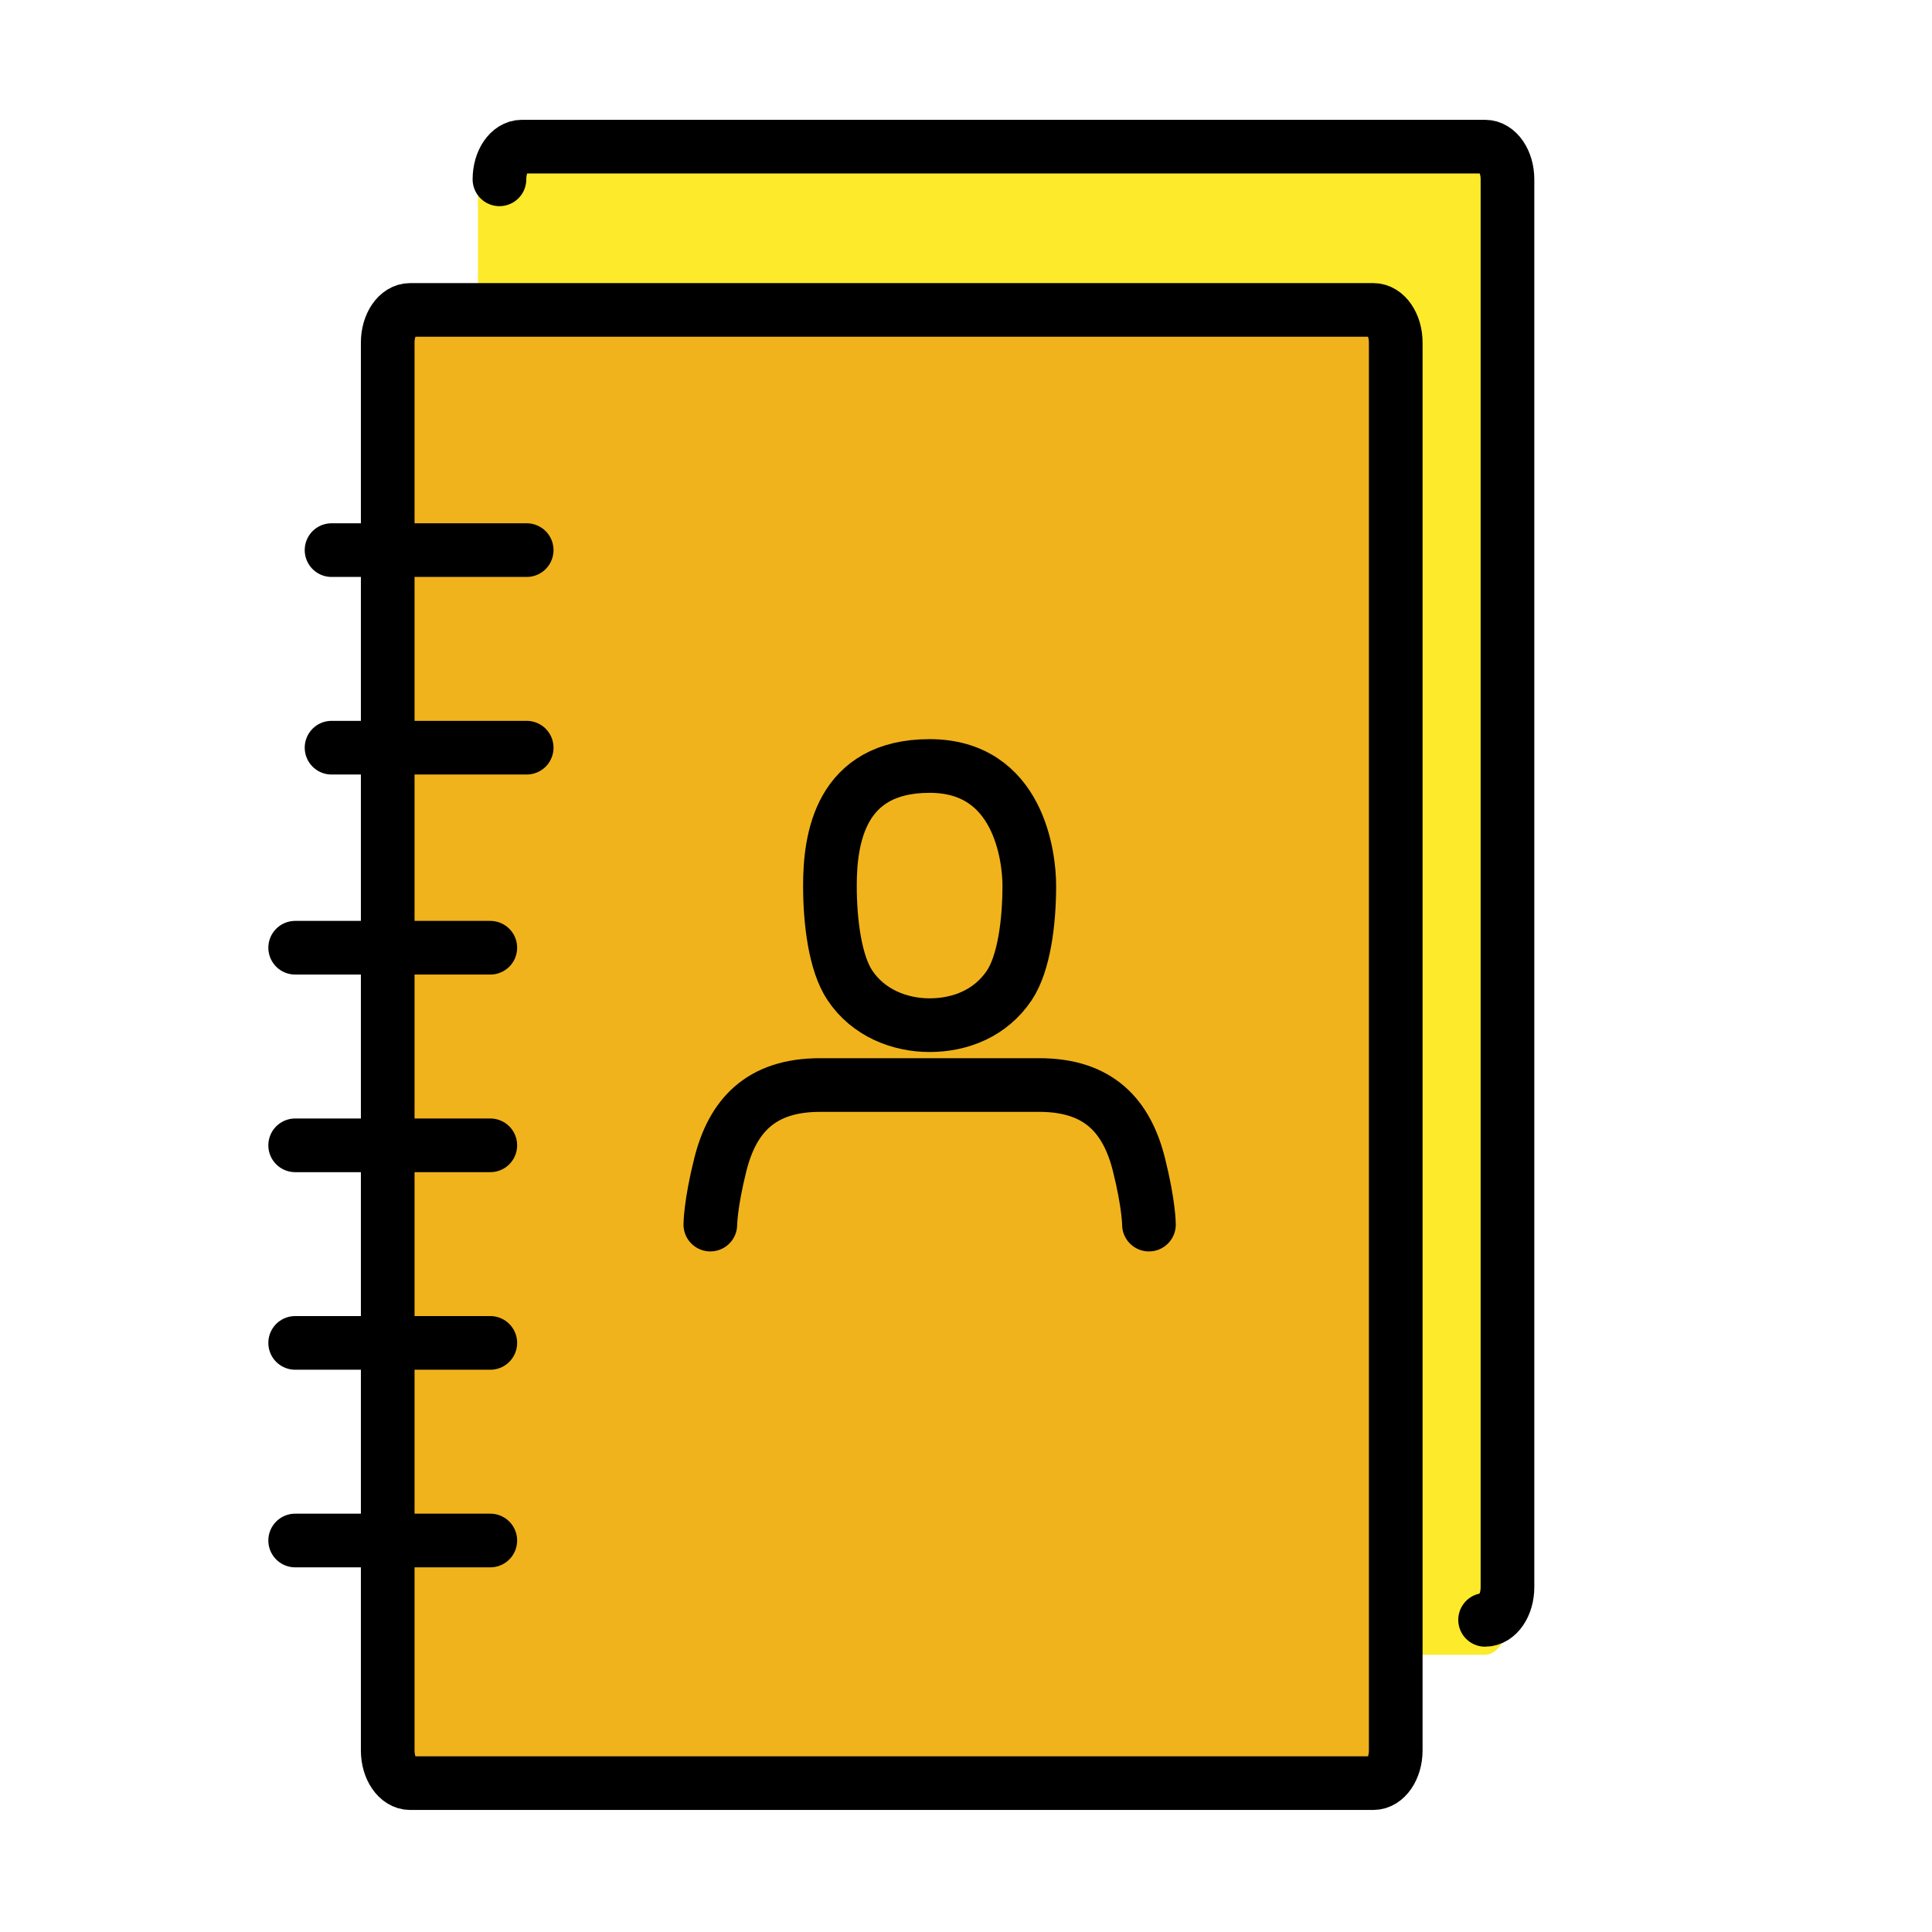
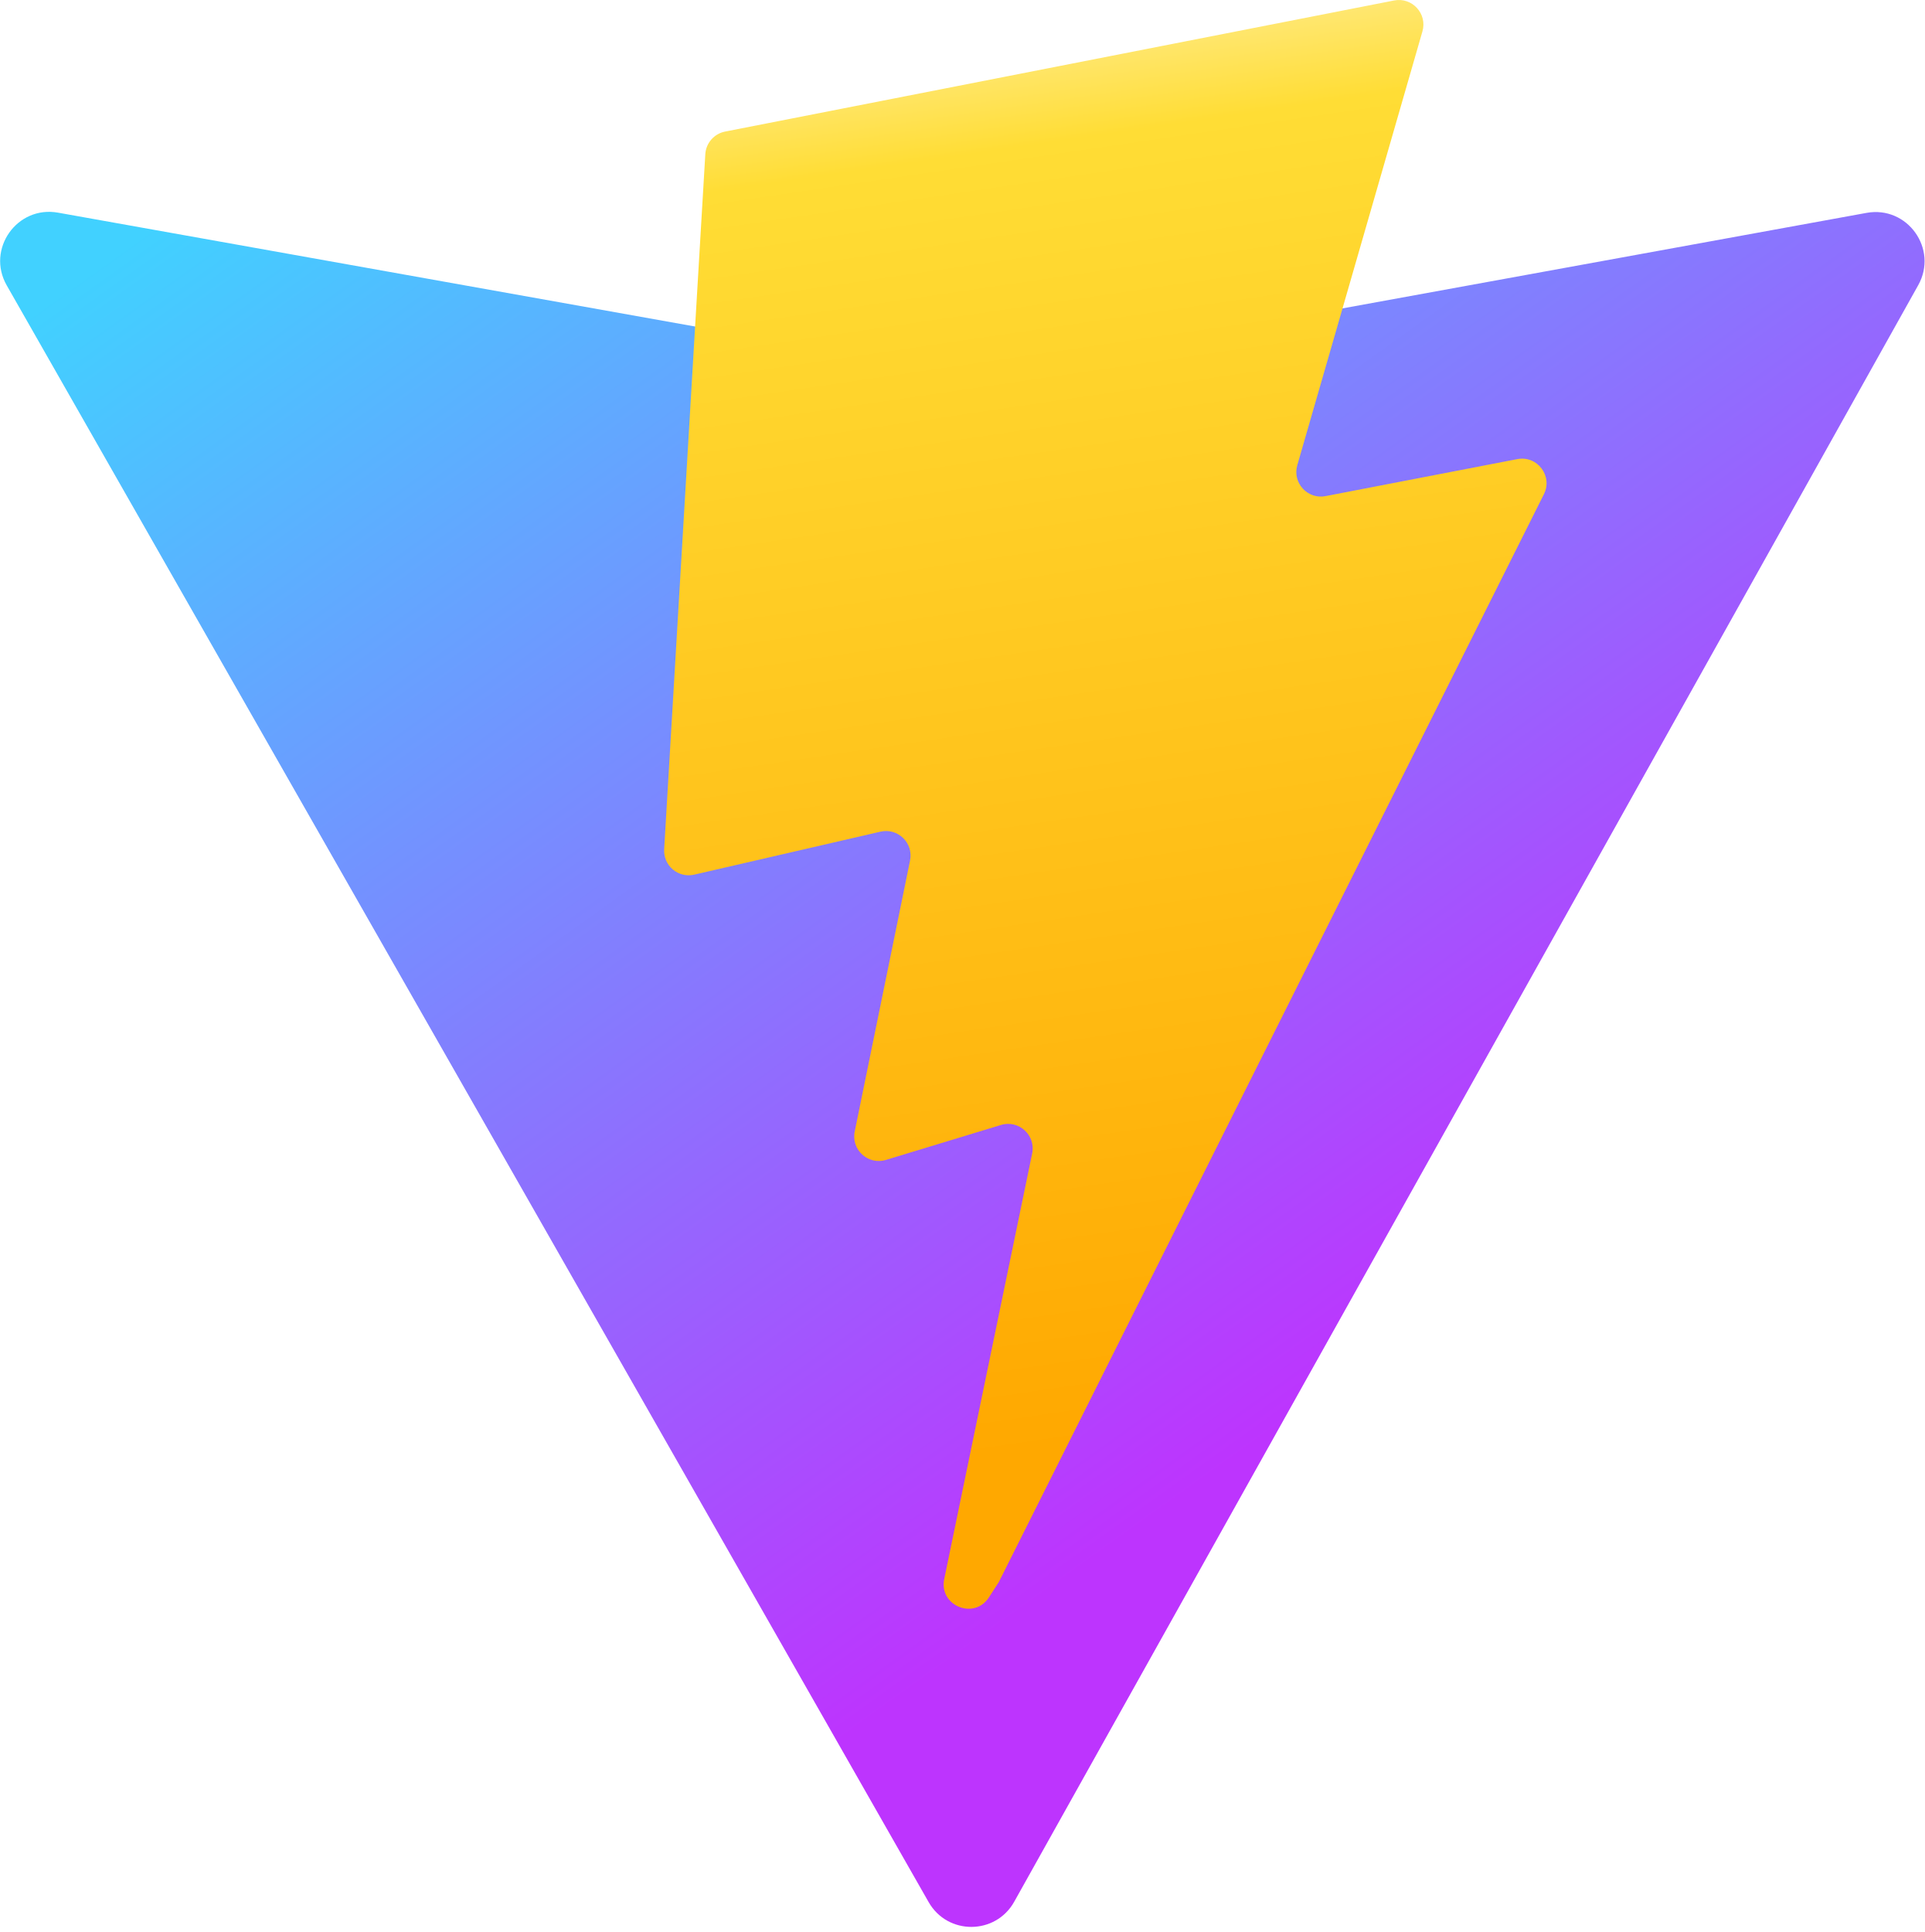
- <svg xmlns="http://www.w3.org/2000/svg" width="800px" height="800px" viewBox="0 0 72 72" id="emoji" version="1.1">
-   <g id="color">
-     <path fill="#FCEA2B" d="M55.326,61.67c0.47,0,0.851-0.558,0.851-1.247V6.712c0-0.689-0.381-1.247-0.851-1.247 H18.662c-0.47,0-0.851,0.558-0.851,1.247v33.098l30.102,21.86C47.913,61.67,55.326,61.67,55.326,61.67z" />
-     <path fill="#FCEA2B" d="M55.344,60.367c0.46,0,0.834-0.545,0.834-1.218V6.683c0-0.673-0.373-1.218-0.834-1.218 H19.447c-0.46,0-0.834,0.545-0.834,1.218v53.684H55.344z" />
-     <path fill="#FCEA2B" d="M18.613,6.683c0-0.673,0.373-1.218,0.834-1.218h35.898c0.46,0,0.834,0.545,0.834,1.218v52.466 c0,0.673-0.373,1.218-0.834,1.218" />
-     <path fill="#F1B31C" d="M51.181,66.452H15.283c-0.46,0-0.834-0.545-0.834-1.218v-7.177V23.344v-3.943V12.768 c0-0.673,0.373-1.218,0.834-1.218h35.898c0.46,0,0.834,0.545,0.834,1.218v52.466 C52.014,65.907,51.641,66.452,51.181,66.452z" />
-   </g>
-   <g id="hair" />
-   <g id="skin" />
-   <g id="skin-shadow" />
-   <g id="line">
-     <path fill="none" stroke="#000000" stroke-linecap="round" stroke-linejoin="round" stroke-miterlimit="10" stroke-width="2" d="M18.613,6.683c0-0.673,0.373-1.218,0.834-1.218h35.898c0.46,0,0.834,0.545,0.834,1.218v52.466 c0,0.673-0.373,1.218-0.834,1.218" />
-     <path fill="none" stroke="#000000" stroke-linecap="round" stroke-linejoin="round" stroke-miterlimit="10" stroke-width="2" d="M51.181,66.452H15.283c-0.46,0-0.834-0.545-0.834-1.218v-7.177V23.344v-3.943V12.768 c0-0.673,0.373-1.218,0.834-1.218h35.898c0.46,0,0.834,0.545,0.834,1.218v52.466 C52.014,65.907,51.641,66.452,51.181,66.452z" />
-     <line x1="12.356" x2="19.628" y1="20.501" y2="20.501" fill="none" stroke="#000000" stroke-linecap="round" stroke-linejoin="round" stroke-miterlimit="10" stroke-width="2" />
-     <line x1="12.356" x2="19.628" y1="27.864" y2="27.864" fill="none" stroke="#000000" stroke-linecap="round" stroke-linejoin="round" stroke-miterlimit="10" stroke-width="2" />
-     <line x1="11" x2="18.272" y1="35.319" y2="35.319" fill="none" stroke="#000000" stroke-linecap="round" stroke-linejoin="round" stroke-miterlimit="10" stroke-width="2" />
-     <line x1="18.272" x2="11" y1="42.683" y2="42.683" fill="none" stroke="#000000" stroke-linecap="round" stroke-linejoin="round" stroke-miterlimit="10" stroke-width="2" />
-     <line x1="11" x2="18.272" y1="50.046" y2="50.046" fill="none" stroke="#000000" stroke-linecap="round" stroke-linejoin="round" stroke-miterlimit="10" stroke-width="2" />
-     <line x1="11" x2="18.272" y1="57.41" y2="57.41" fill="none" stroke="#000000" stroke-linecap="round" stroke-linejoin="round" stroke-miterlimit="10" stroke-width="2" />
-     <path fill="none" stroke="#000000" stroke-linecap="round" stroke-linejoin="round" stroke-width="2" d="M42.818,45.637 c0,0,0-0.743-0.371-2.229c-0.45-1.8-1.486-2.972-3.715-2.972c-1.858,0-5.573,0-8.174,0 c-2.229,0-3.265,1.172-3.715,2.972c-0.371,1.486-0.371,2.229-0.371,2.229" />
-     <path fill="none" stroke="#000000" stroke-linejoin="round" stroke-width="2" d="M30.929,33.004 c0,1.384,0.2,2.901,0.743,3.715c0.692,1.038,1.864,1.486,2.972,1.486c1.15,0,2.28-0.449,2.972-1.486 c0.542-0.814,0.743-2.332,0.743-3.715c0-1.038-0.371-4.458-3.715-4.458S30.929,31.274,30.929,33.004z" />
-   </g>
+ <svg xmlns="http://www.w3.org/2000/svg" aria-hidden="true" role="img" class="iconify iconify--logos" width="31.88" height="32" preserveAspectRatio="xMidYMid meet" viewBox="0 0 256 257">
+   <defs>
+     <linearGradient id="IconifyId1813088fe1fbc01fb466" x1="-.828%" x2="57.636%" y1="7.652%" y2="78.411%">
+       <stop offset="0%" stop-color="#41D1FF" />
+       <stop offset="100%" stop-color="#BD34FE" />
+     </linearGradient>
+     <linearGradient id="IconifyId1813088fe1fbc01fb467" x1="43.376%" x2="50.316%" y1="2.242%" y2="89.03%">
+       <stop offset="0%" stop-color="#FFEA83" />
+       <stop offset="8.333%" stop-color="#FFDD35" />
+       <stop offset="100%" stop-color="#FFA800" />
+     </linearGradient>
+   </defs>
+   <path fill="url(#IconifyId1813088fe1fbc01fb466)" d="M255.153 37.938L134.897 252.976c-2.483 4.44-8.862 4.466-11.382.048L.875 37.958c-2.746-4.814 1.371-10.646 6.827-9.67l120.385 21.517a6.537 6.537 0 0 0 2.322-.004l117.867-21.483c5.438-.991 9.574 4.796 6.877 9.62Z" />
+   <path fill="url(#IconifyId1813088fe1fbc01fb467)" d="M185.432.063L96.44 17.501a3.268 3.268 0 0 0-2.634 3.014l-5.474 92.456a3.268 3.268 0 0 0 3.997 3.378l24.777-5.718c2.318-.535 4.413 1.507 3.936 3.838l-7.361 36.047c-.495 2.426 1.782 4.5 4.151 3.78l15.304-4.649c2.372-.72 4.652 1.36 4.15 3.788l-11.698 56.621c-.732 3.542 3.979 5.473 5.943 2.437l1.313-2.028l72.516-144.72c1.215-2.423-.88-5.186-3.54-4.672l-25.505 4.922c-2.396.462-4.435-1.77-3.759-4.114l16.646-57.705c.677-2.35-1.37-4.583-3.769-4.113Z" />
</svg>
